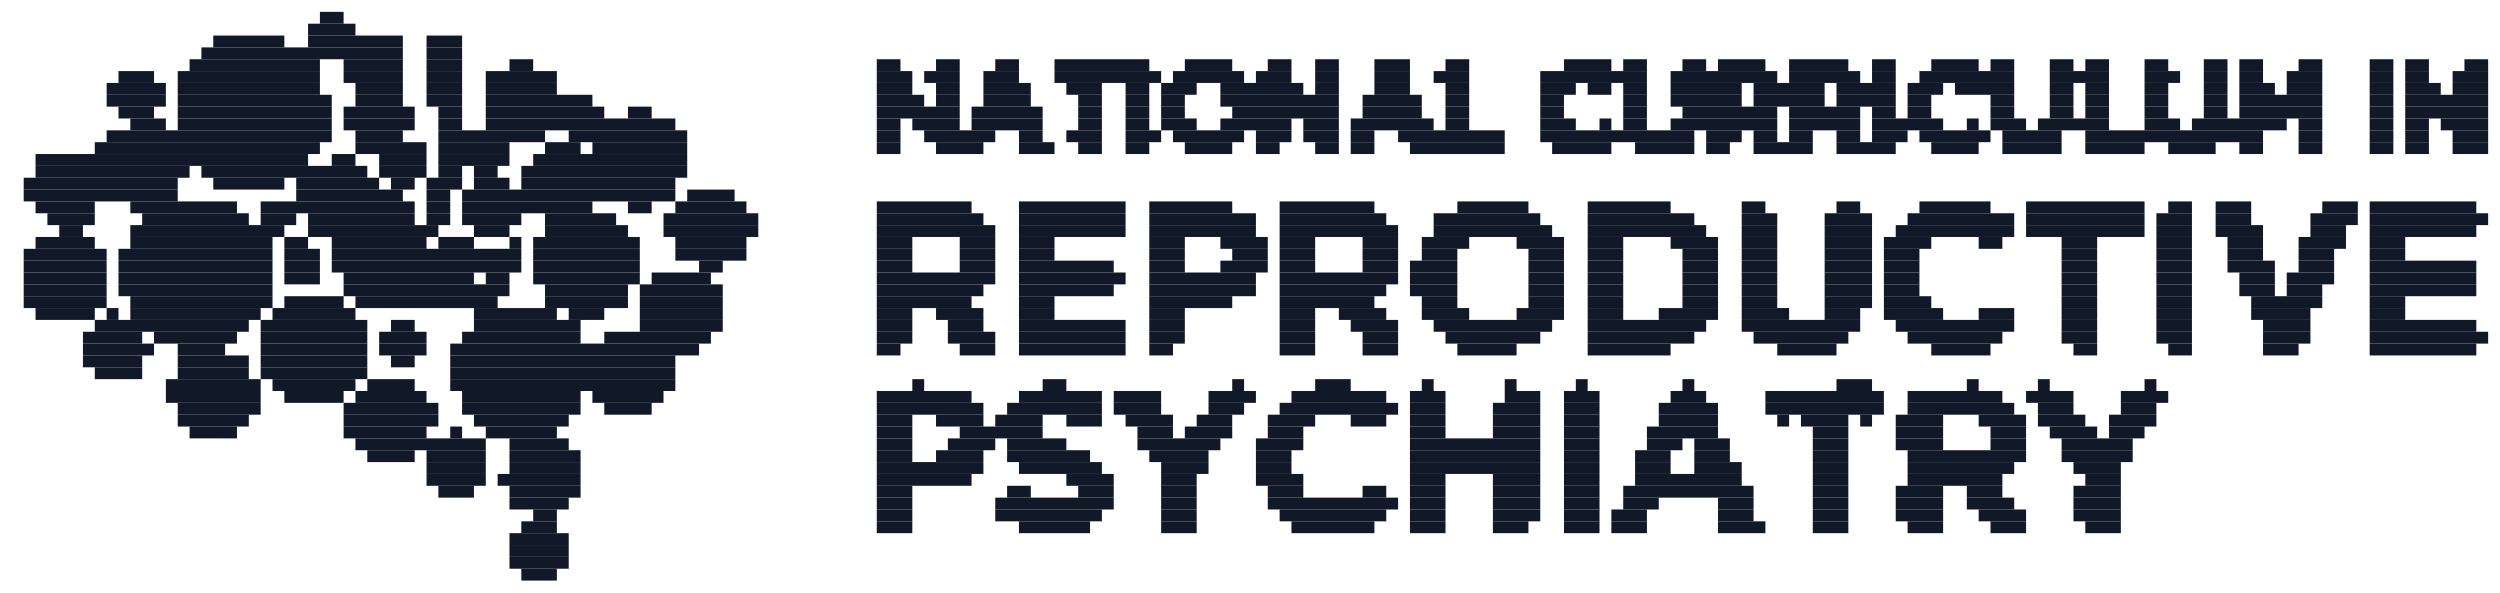
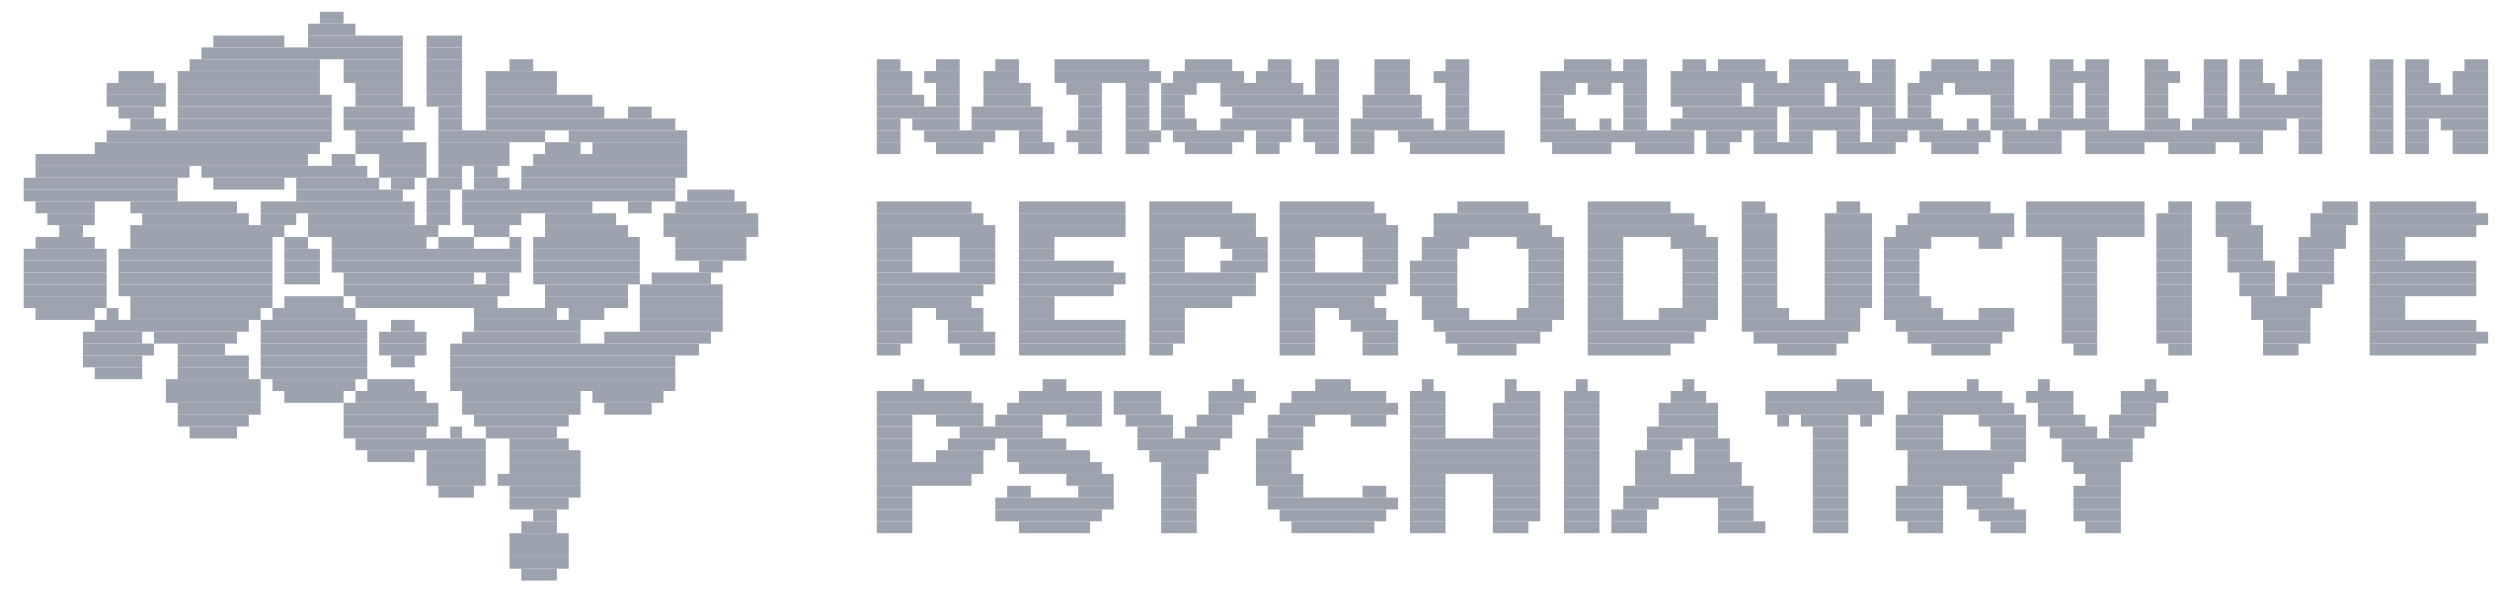
- <svg xmlns="http://www.w3.org/2000/svg" viewBox="0 0 211 50" fill="#111827">
+ <svg xmlns="http://www.w3.org/2000/svg" viewBox="0 0 211 50" fill="#9CA3AF">
  <rect x="27" y="1" width="2" height="1" />
  <rect x="26" y="2" width="4" height="1" />
  <rect x="18" y="3" width="6" height="1" />
  <rect x="26" y="3" width="8" height="1" />
  <rect x="36" y="3" width="3" height="1" />
  <rect x="17" y="4" width="17" height="1" />
  <rect x="36" y="4" width="3" height="1" />
  <rect x="16" y="5" width="11" height="1" />
  <rect x="29" y="5" width="5" height="1" />
  <rect x="36" y="5" width="3" height="1" />
  <rect x="43" y="5" width="2" height="1" />
  <rect x="74" y="5" width="2" height="1" />
  <rect x="79" y="5" width="2" height="1" />
  <rect x="84" y="5" width="2" height="1" />
  <rect x="89" y="5" width="8" height="1" />
  <rect x="100" y="5" width="4" height="1" />
  <rect x="107" y="5" width="2" height="1" />
  <rect x="111" y="5" width="2" height="1" />
  <rect x="116" y="5" width="3" height="1" />
  <rect x="122" y="5" width="2" height="1" />
  <rect x="132" y="5" width="4" height="1" />
  <rect x="137" y="5" width="2" height="1" />
  <rect x="142" y="5" width="2" height="1" />
  <rect x="145" y="5" width="4" height="1" />
  <rect x="151" y="5" width="5" height="1" />
  <rect x="158" y="5" width="2" height="1" />
  <rect x="163" y="5" width="4" height="1" />
  <rect x="168" y="5" width="2" height="1" />
  <rect x="173" y="5" width="2" height="1" />
  <rect x="176" y="5" width="2" height="1" />
  <rect x="181" y="5" width="2" height="1" />
  <rect x="186" y="5" width="2" height="1" />
  <rect x="189" y="5" width="2" height="1" />
  <rect x="194" y="5" width="2" height="1" />
  <rect x="200" y="5" width="2" height="1" />
  <rect x="203" y="5" width="2" height="1" />
  <rect x="208" y="5" width="2" height="1" />
  <rect x="10" y="6" width="3" height="1" />
  <rect x="15" y="6" width="12" height="1" />
  <rect x="29" y="6" width="5" height="1" />
  <rect x="36" y="6" width="3" height="1" />
  <rect x="41" y="6" width="6" height="1" />
  <rect x="74" y="6" width="3" height="1" />
  <rect x="78" y="6" width="3" height="1" />
  <rect x="83" y="6" width="3" height="1" />
  <rect x="89" y="6" width="9" height="1" />
  <rect x="99" y="6" width="6" height="1" />
  <rect x="106" y="6" width="3" height="1" />
  <rect x="111" y="6" width="2" height="1" />
  <rect x="116" y="6" width="3" height="1" />
  <rect x="121" y="6" width="3" height="1" />
  <rect x="130" y="6" width="9" height="1" />
  <rect x="141" y="6" width="9" height="1" />
  <rect x="151" y="6" width="6" height="1" />
  <rect x="158" y="6" width="2" height="1" />
  <rect x="162" y="6" width="8" height="1" />
  <rect x="173" y="6" width="5" height="1" />
  <rect x="181" y="6" width="3" height="1" />
  <rect x="186" y="6" width="2" height="1" />
  <rect x="189" y="6" width="2" height="1" />
  <rect x="193" y="6" width="3" height="1" />
  <rect x="200" y="6" width="2" height="1" />
  <rect x="203" y="6" width="2" height="1" />
  <rect x="207" y="6" width="3" height="1" />
  <rect x="9" y="7" width="5" height="1" />
  <rect x="15" y="7" width="12" height="1" />
  <rect x="30" y="7" width="4" height="1" />
  <rect x="36" y="7" width="3" height="1" />
  <rect x="41" y="7" width="6" height="1" />
  <rect x="74" y="7" width="3" height="1" />
  <rect x="79" y="7" width="2" height="1" />
  <rect x="83" y="7" width="4" height="1" />
  <rect x="90" y="7" width="3" height="1" />
  <rect x="95" y="7" width="2" height="1" />
  <rect x="98" y="7" width="3" height="1" />
  <rect x="103" y="7" width="7" height="1" />
  <rect x="111" y="7" width="2" height="1" />
  <rect x="116" y="7" width="3" height="1" />
  <rect x="122" y="7" width="2" height="1" />
  <rect x="130" y="7" width="3" height="1" />
  <rect x="134" y="7" width="2" height="1" />
  <rect x="137" y="7" width="2" height="1" />
  <rect x="141" y="7" width="6" height="1" />
  <rect x="148" y="7" width="6" height="1" />
  <rect x="155" y="7" width="5" height="1" />
  <rect x="161" y="7" width="3" height="1" />
  <rect x="165" y="7" width="5" height="1" />
  <rect x="173" y="7" width="2" height="1" />
  <rect x="176" y="7" width="2" height="1" />
  <rect x="181" y="7" width="2" height="1" />
  <rect x="186" y="7" width="2" height="1" />
  <rect x="189" y="7" width="3" height="1" />
  <rect x="193" y="7" width="3" height="1" />
  <rect x="200" y="7" width="2" height="1" />
  <rect x="203" y="7" width="3" height="1" />
  <rect x="207" y="7" width="3" height="1" />
  <rect x="9" y="8" width="5" height="1" />
  <rect x="15" y="8" width="13" height="1" />
  <rect x="30" y="8" width="4" height="1" />
  <rect x="36" y="8" width="3" height="1" />
  <rect x="41" y="8" width="9" height="1" />
  <rect x="74" y="8" width="4" height="1" />
  <rect x="79" y="8" width="2" height="1" />
  <rect x="83" y="8" width="4" height="1" />
  <rect x="91" y="8" width="2" height="1" />
  <rect x="95" y="8" width="2" height="1" />
  <rect x="98" y="8" width="2" height="1" />
  <rect x="103" y="8" width="10" height="1" />
  <rect x="115" y="8" width="5" height="1" />
  <rect x="122" y="8" width="2" height="1" />
  <rect x="130" y="8" width="2" height="1" />
  <rect x="137" y="8" width="2" height="1" />
  <rect x="141" y="8" width="6" height="1" />
  <rect x="148" y="8" width="6" height="1" />
  <rect x="155" y="8" width="5" height="1" />
  <rect x="161" y="8" width="2" height="1" />
  <rect x="168" y="8" width="2" height="1" />
  <rect x="173" y="8" width="2" height="1" />
  <rect x="176" y="8" width="2" height="1" />
  <rect x="181" y="8" width="2" height="1" />
  <rect x="186" y="8" width="2" height="1" />
  <rect x="189" y="8" width="7" height="1" />
  <rect x="200" y="8" width="2" height="1" />
  <rect x="203" y="8" width="7" height="1" />
  <rect x="10" y="9" width="3" height="1" />
  <rect x="15" y="9" width="13" height="1" />
  <rect x="29" y="9" width="6" height="1" />
  <rect x="37" y="9" width="2" height="1" />
  <rect x="41" y="9" width="10" height="1" />
  <rect x="53" y="9" width="2" height="1" />
  <rect x="74" y="9" width="7" height="1" />
  <rect x="82" y="9" width="6" height="1" />
  <rect x="91" y="9" width="2" height="1" />
  <rect x="95" y="9" width="2" height="1" />
  <rect x="98" y="9" width="2" height="1" />
  <rect x="104" y="9" width="9" height="1" />
  <rect x="115" y="9" width="5" height="1" />
  <rect x="122" y="9" width="2" height="1" />
  <rect x="130" y="9" width="2" height="1" />
  <rect x="137" y="9" width="2" height="1" />
  <rect x="142" y="9" width="8" height="1" />
  <rect x="151" y="9" width="6" height="1" />
  <rect x="158" y="9" width="2" height="1" />
  <rect x="161" y="9" width="2" height="1" />
  <rect x="168" y="9" width="2" height="1" />
  <rect x="173" y="9" width="2" height="1" />
  <rect x="176" y="9" width="2" height="1" />
  <rect x="181" y="9" width="2" height="1" />
  <rect x="186" y="9" width="2" height="1" />
  <rect x="189" y="9" width="7" height="1" />
  <rect x="200" y="9" width="2" height="1" />
  <rect x="203" y="9" width="7" height="1" />
  <rect x="11" y="10" width="3" height="1" />
  <rect x="15" y="10" width="13" height="1" />
  <rect x="29" y="10" width="6" height="1" />
  <rect x="37" y="10" width="2" height="1" />
  <rect x="41" y="10" width="16" height="1" />
  <rect x="74" y="10" width="2" height="1" />
  <rect x="77" y="10" width="4" height="1" />
  <rect x="82" y="10" width="6" height="1" />
  <rect x="91" y="10" width="2" height="1" />
  <rect x="95" y="10" width="2" height="1" />
  <rect x="98" y="10" width="3" height="1" />
  <rect x="103" y="10" width="6" height="1" />
  <rect x="110" y="10" width="3" height="1" />
  <rect x="114" y="10" width="7" height="1" />
  <rect x="122" y="10" width="2" height="1" />
  <rect x="130" y="10" width="3" height="1" />
  <rect x="135" y="10" width="1" height="1" />
  <rect x="137" y="10" width="2" height="1" />
  <rect x="141" y="10" width="9" height="1" />
  <rect x="151" y="10" width="6" height="1" />
  <rect x="158" y="10" width="6" height="1" />
  <rect x="166" y="10" width="1" height="1" />
  <rect x="168" y="10" width="3" height="1" />
  <rect x="172" y="10" width="6" height="1" />
  <rect x="181" y="10" width="3" height="1" />
  <rect x="185" y="10" width="8" height="1" />
  <rect x="194" y="10" width="2" height="1" />
  <rect x="200" y="10" width="2" height="1" />
  <rect x="203" y="10" width="2" height="1" />
  <rect x="206" y="10" width="4" height="1" />
  <rect x="9" y="11" width="19" height="1" />
  <rect x="30" y="11" width="4" height="1" />
  <rect x="37" y="11" width="9" height="1" />
  <rect x="48" y="11" width="10" height="1" />
  <rect x="74" y="11" width="2" height="1" />
  <rect x="78" y="11" width="6" height="1" />
  <rect x="86" y="11" width="2" height="1" />
  <rect x="90" y="11" width="3" height="1" />
  <rect x="95" y="11" width="3" height="1" />
  <rect x="99" y="11" width="6" height="1" />
  <rect x="106" y="11" width="3" height="1" />
  <rect x="110" y="11" width="3" height="1" />
  <rect x="114" y="11" width="2" height="1" />
  <rect x="118" y="11" width="9" height="1" />
  <rect x="130" y="11" width="13" height="1" />
  <rect x="144" y="11" width="3" height="1" />
  <rect x="148" y="11" width="2" height="1" />
  <rect x="151" y="11" width="2" height="1" />
  <rect x="155" y="11" width="2" height="1" />
  <rect x="158" y="11" width="3" height="1" />
  <rect x="162" y="11" width="6" height="1" />
  <rect x="169" y="11" width="5" height="1" />
  <rect x="176" y="11" width="15" height="1" />
  <rect x="194" y="11" width="2" height="1" />
  <rect x="200" y="11" width="2" height="1" />
  <rect x="203" y="11" width="2" height="1" />
  <rect x="207" y="11" width="3" height="1" />
  <rect x="8" y="12" width="19" height="1" />
  <rect x="30" y="12" width="6" height="1" />
  <rect x="37" y="12" width="6" height="1" />
  <rect x="46" y="12" width="3" height="1" />
  <rect x="50" y="12" width="8" height="1" />
  <rect x="74" y="12" width="2" height="1" />
  <rect x="79" y="12" width="4" height="1" />
  <rect x="86" y="12" width="3" height="1" />
  <rect x="91" y="12" width="2" height="1" />
  <rect x="95" y="12" width="2" height="1" />
  <rect x="100" y="12" width="4" height="1" />
  <rect x="106" y="12" width="2" height="1" />
  <rect x="111" y="12" width="2" height="1" />
  <rect x="114" y="12" width="2" height="1" />
  <rect x="119" y="12" width="8" height="1" />
  <rect x="131" y="12" width="5" height="1" />
  <rect x="138" y="12" width="5" height="1" />
  <rect x="144" y="12" width="2" height="1" />
  <rect x="148" y="12" width="5" height="1" />
  <rect x="155" y="12" width="5" height="1" />
  <rect x="163" y="12" width="4" height="1" />
  <rect x="169" y="12" width="5" height="1" />
  <rect x="176" y="12" width="5" height="1" />
  <rect x="183" y="12" width="4" height="1" />
  <rect x="189" y="12" width="2" height="1" />
  <rect x="194" y="12" width="2" height="1" />
  <rect x="200" y="12" width="2" height="1" />
  <rect x="203" y="12" width="2" height="1" />
  <rect x="207" y="12" width="3" height="1" />
  <rect x="3" y="13" width="23" height="1" />
  <rect x="28" y="13" width="2" height="1" />
  <rect x="32" y="13" width="4" height="1" />
  <rect x="37" y="13" width="6" height="1" />
  <rect x="45" y="13" width="13" height="1" />
  <rect x="3" y="14" width="13" height="1" />
  <rect x="17" y="14" width="14" height="1" />
  <rect x="32" y="14" width="4" height="1" />
  <rect x="37" y="14" width="2" height="1" />
  <rect x="40" y="14" width="2" height="1" />
  <rect x="44" y="14" width="14" height="1" />
  <rect x="2" y="15" width="13" height="1" />
  <rect x="18" y="15" width="6" height="1" />
  <rect x="25" y="15" width="7" height="1" />
  <rect x="33" y="15" width="2" height="1" />
  <rect x="36" y="15" width="3" height="1" />
  <rect x="40" y="15" width="3" height="1" />
  <rect x="44" y="15" width="13" height="1" />
  <rect x="2" y="16" width="13" height="1" />
  <rect x="25" y="16" width="9" height="1" />
  <rect x="36" y="16" width="2" height="1" />
  <rect x="39" y="16" width="18" height="1" />
  <rect x="58" y="16" width="4" height="1" />
  <rect x="3" y="17" width="5" height="1" />
  <rect x="11" y="17" width="9" height="1" />
  <rect x="22" y="17" width="13" height="1" />
  <rect x="36" y="17" width="2" height="1" />
  <rect x="39" y="17" width="11" height="1" />
  <rect x="53" y="17" width="2" height="1" />
  <rect x="57" y="17" width="6" height="1" />
  <rect x="74" y="17" width="8" height="1" />
  <rect x="86" y="17" width="9" height="1" />
  <rect x="97" y="17" width="7" height="1" />
  <rect x="108" y="17" width="8" height="1" />
  <rect x="123" y="17" width="6" height="1" />
  <rect x="134" y="17" width="7" height="1" />
  <rect x="147" y="17" width="2" height="1" />
  <rect x="155" y="17" width="2" height="1" />
  <rect x="162" y="17" width="6" height="1" />
  <rect x="171" y="17" width="10" height="1" />
  <rect x="183" y="17" width="2" height="1" />
  <rect x="187" y="17" width="3" height="1" />
  <rect x="196" y="17" width="3" height="1" />
  <rect x="200" y="17" width="9" height="1" />
  <rect x="4" y="18" width="4" height="1" />
  <rect x="12" y="18" width="9" height="1" />
  <rect x="22" y="18" width="3" height="1" />
  <rect x="26" y="18" width="9" height="1" />
  <rect x="36" y="18" width="2" height="1" />
  <rect x="39" y="18" width="5" height="1" />
  <rect x="46" y="18" width="6" height="1" />
  <rect x="56" y="18" width="8" height="1" />
  <rect x="74" y="18" width="9" height="1" />
  <rect x="86" y="18" width="9" height="1" />
  <rect x="97" y="18" width="9" height="1" />
  <rect x="108" y="18" width="9" height="1" />
  <rect x="121" y="18" width="9" height="1" />
  <rect x="134" y="18" width="9" height="1" />
  <rect x="147" y="18" width="3" height="1" />
  <rect x="154" y="18" width="4" height="1" />
  <rect x="161" y="18" width="9" height="1" />
  <rect x="171" y="18" width="10" height="1" />
  <rect x="182" y="18" width="3" height="1" />
  <rect x="187" y="18" width="3" height="1" />
  <rect x="195" y="18" width="4" height="1" />
  <rect x="200" y="18" width="10" height="1" />
  <rect x="5" y="19" width="2" height="1" />
  <rect x="11" y="19" width="13" height="1" />
  <rect x="26" y="19" width="11" height="1" />
  <rect x="40" y="19" width="3" height="1" />
  <rect x="46" y="19" width="7" height="1" />
  <rect x="56" y="19" width="8" height="1" />
  <rect x="74" y="19" width="10" height="1" />
  <rect x="86" y="19" width="9" height="1" />
  <rect x="97" y="19" width="9" height="1" />
  <rect x="108" y="19" width="10" height="1" />
  <rect x="121" y="19" width="10" height="1" />
  <rect x="134" y="19" width="10" height="1" />
  <rect x="147" y="19" width="3" height="1" />
  <rect x="154" y="19" width="4" height="1" />
  <rect x="160" y="19" width="10" height="1" />
  <rect x="171" y="19" width="10" height="1" />
  <rect x="182" y="19" width="3" height="1" />
  <rect x="187" y="19" width="4" height="1" />
  <rect x="195" y="19" width="3" height="1" />
  <rect x="200" y="19" width="9" height="1" />
  <rect x="3" y="20" width="5" height="1" />
  <rect x="11" y="20" width="12" height="1" />
  <rect x="24" y="20" width="2" height="1" />
  <rect x="28" y="20" width="8" height="1" />
  <rect x="37" y="20" width="3" height="1" />
  <rect x="43" y="20" width="1" height="1" />
  <rect x="45" y="20" width="9" height="1" />
  <rect x="57" y="20" width="6" height="1" />
  <rect x="74" y="20" width="3" height="1" />
  <rect x="81" y="20" width="3" height="1" />
  <rect x="86" y="20" width="3" height="1" />
  <rect x="97" y="20" width="3" height="1" />
  <rect x="103" y="20" width="4" height="1" />
  <rect x="108" y="20" width="3" height="1" />
  <rect x="115" y="20" width="3" height="1" />
  <rect x="120" y="20" width="4" height="1" />
  <rect x="128" y="20" width="4" height="1" />
  <rect x="134" y="20" width="3" height="1" />
  <rect x="141" y="20" width="4" height="1" />
  <rect x="147" y="20" width="3" height="1" />
  <rect x="154" y="20" width="4" height="1" />
  <rect x="159" y="20" width="4" height="1" />
  <rect x="167" y="20" width="2" height="1" />
  <rect x="174" y="20" width="3" height="1" />
  <rect x="182" y="20" width="3" height="1" />
  <rect x="188" y="20" width="3" height="1" />
  <rect x="194" y="20" width="4" height="1" />
  <rect x="200" y="20" width="3" height="1" />
  <rect x="2" y="21" width="7" height="1" />
  <rect x="10" y="21" width="13" height="1" />
  <rect x="24" y="21" width="3" height="1" />
  <rect x="28" y="21" width="16" height="1" />
  <rect x="45" y="21" width="9" height="1" />
  <rect x="57" y="21" width="6" height="1" />
  <rect x="74" y="21" width="3" height="1" />
  <rect x="81" y="21" width="3" height="1" />
  <rect x="86" y="21" width="3" height="1" />
  <rect x="97" y="21" width="3" height="1" />
  <rect x="104" y="21" width="3" height="1" />
  <rect x="108" y="21" width="3" height="1" />
  <rect x="115" y="21" width="3" height="1" />
  <rect x="120" y="21" width="3" height="1" />
  <rect x="129" y="21" width="3" height="1" />
  <rect x="134" y="21" width="3" height="1" />
  <rect x="142" y="21" width="3" height="1" />
  <rect x="147" y="21" width="3" height="1" />
  <rect x="154" y="21" width="4" height="1" />
  <rect x="159" y="21" width="3" height="1" />
  <rect x="174" y="21" width="3" height="1" />
  <rect x="182" y="21" width="3" height="1" />
  <rect x="188" y="21" width="3" height="1" />
  <rect x="194" y="21" width="3" height="1" />
  <rect x="200" y="21" width="3" height="1" />
  <rect x="2" y="22" width="7" height="1" />
  <rect x="10" y="22" width="13" height="1" />
  <rect x="24" y="22" width="3" height="1" />
  <rect x="28" y="22" width="16" height="1" />
  <rect x="45" y="22" width="9" height="1" />
  <rect x="59" y="22" width="2" height="1" />
  <rect x="74" y="22" width="3" height="1" />
  <rect x="81" y="22" width="3" height="1" />
  <rect x="86" y="22" width="8" height="1" />
  <rect x="97" y="22" width="3" height="1" />
  <rect x="103" y="22" width="4" height="1" />
  <rect x="108" y="22" width="3" height="1" />
  <rect x="115" y="22" width="3" height="1" />
  <rect x="119" y="22" width="4" height="1" />
  <rect x="129" y="22" width="3" height="1" />
  <rect x="134" y="22" width="3" height="1" />
  <rect x="142" y="22" width="3" height="1" />
  <rect x="147" y="22" width="3" height="1" />
  <rect x="154" y="22" width="4" height="1" />
  <rect x="159" y="22" width="3" height="1" />
  <rect x="174" y="22" width="3" height="1" />
  <rect x="182" y="22" width="3" height="1" />
  <rect x="188" y="22" width="4" height="1" />
  <rect x="194" y="22" width="3" height="1" />
  <rect x="200" y="22" width="9" height="1" />
  <rect x="2" y="23" width="7" height="1" />
  <rect x="10" y="23" width="13" height="1" />
  <rect x="24" y="23" width="3" height="1" />
  <rect x="29" y="23" width="11" height="1" />
  <rect x="41" y="23" width="2" height="1" />
  <rect x="45" y="23" width="9" height="1" />
  <rect x="55" y="23" width="5" height="1" />
  <rect x="74" y="23" width="10" height="1" />
  <rect x="86" y="23" width="9" height="1" />
  <rect x="97" y="23" width="9" height="1" />
  <rect x="108" y="23" width="10" height="1" />
  <rect x="119" y="23" width="4" height="1" />
  <rect x="129" y="23" width="3" height="1" />
  <rect x="134" y="23" width="3" height="1" />
  <rect x="142" y="23" width="3" height="1" />
  <rect x="147" y="23" width="3" height="1" />
  <rect x="154" y="23" width="4" height="1" />
  <rect x="159" y="23" width="3" height="1" />
  <rect x="174" y="23" width="3" height="1" />
  <rect x="182" y="23" width="3" height="1" />
  <rect x="189" y="23" width="3" height="1" />
  <rect x="193" y="23" width="4" height="1" />
  <rect x="200" y="23" width="9" height="1" />
  <rect x="2" y="24" width="7" height="1" />
  <rect x="10" y="24" width="13" height="1" />
  <rect x="29" y="24" width="14" height="1" />
  <rect x="46" y="24" width="7" height="1" />
  <rect x="54" y="24" width="7" height="1" />
  <rect x="74" y="24" width="9" height="1" />
  <rect x="86" y="24" width="8" height="1" />
  <rect x="97" y="24" width="9" height="1" />
  <rect x="108" y="24" width="9" height="1" />
  <rect x="119" y="24" width="4" height="1" />
  <rect x="129" y="24" width="3" height="1" />
  <rect x="134" y="24" width="3" height="1" />
  <rect x="142" y="24" width="3" height="1" />
  <rect x="147" y="24" width="3" height="1" />
  <rect x="154" y="24" width="4" height="1" />
  <rect x="159" y="24" width="3" height="1" />
  <rect x="174" y="24" width="3" height="1" />
  <rect x="182" y="24" width="3" height="1" />
  <rect x="189" y="24" width="3" height="1" />
  <rect x="193" y="24" width="3" height="1" />
  <rect x="200" y="24" width="9" height="1" />
  <rect x="2" y="25" width="7" height="1" />
  <rect x="11" y="25" width="12" height="1" />
  <rect x="24" y="25" width="5" height="1" />
  <rect x="30" y="25" width="12" height="1" />
  <rect x="46" y="25" width="7" height="1" />
  <rect x="54" y="25" width="7" height="1" />
  <rect x="74" y="25" width="8" height="1" />
  <rect x="86" y="25" width="3" height="1" />
  <rect x="97" y="25" width="7" height="1" />
  <rect x="108" y="25" width="8" height="1" />
  <rect x="120" y="25" width="3" height="1" />
  <rect x="129" y="25" width="3" height="1" />
  <rect x="134" y="25" width="3" height="1" />
  <rect x="142" y="25" width="3" height="1" />
  <rect x="147" y="25" width="3" height="1" />
  <rect x="154" y="25" width="4" height="1" />
  <rect x="159" y="25" width="4" height="1" />
  <rect x="174" y="25" width="3" height="1" />
  <rect x="182" y="25" width="3" height="1" />
  <rect x="190" y="25" width="6" height="1" />
  <rect x="200" y="25" width="3" height="1" />
  <rect x="3" y="26" width="5" height="1" />
  <rect x="9" y="26" width="1" height="1" />
  <rect x="11" y="26" width="11" height="1" />
  <rect x="23" y="26" width="7" height="1" />
  <rect x="40" y="26" width="7" height="1" />
  <rect x="48" y="26" width="3" height="1" />
  <rect x="54" y="26" width="7" height="1" />
  <rect x="74" y="26" width="3" height="1" />
  <rect x="79" y="26" width="4" height="1" />
  <rect x="86" y="26" width="3" height="1" />
  <rect x="97" y="26" width="3" height="1" />
  <rect x="108" y="26" width="3" height="1" />
  <rect x="113" y="26" width="4" height="1" />
  <rect x="120" y="26" width="4" height="1" />
  <rect x="128" y="26" width="4" height="1" />
  <rect x="134" y="26" width="3" height="1" />
  <rect x="140" y="26" width="5" height="1" />
  <rect x="147" y="26" width="4" height="1" />
  <rect x="154" y="26" width="3" height="1" />
  <rect x="159" y="26" width="5" height="1" />
  <rect x="167" y="26" width="3" height="1" />
  <rect x="174" y="26" width="3" height="1" />
  <rect x="182" y="26" width="3" height="1" />
  <rect x="190" y="26" width="5" height="1" />
  <rect x="200" y="26" width="3" height="1" />
  <rect x="8" y="27" width="13" height="1" />
  <rect x="22" y="27" width="9" height="1" />
  <rect x="33" y="27" width="2" height="1" />
  <rect x="40" y="27" width="9" height="1" />
  <rect x="54" y="27" width="7" height="1" />
  <rect x="74" y="27" width="3" height="1" />
  <rect x="80" y="27" width="3" height="1" />
  <rect x="86" y="27" width="9" height="1" />
  <rect x="97" y="27" width="3" height="1" />
  <rect x="108" y="27" width="3" height="1" />
  <rect x="114" y="27" width="4" height="1" />
  <rect x="121" y="27" width="10" height="1" />
  <rect x="134" y="27" width="10" height="1" />
  <rect x="147" y="27" width="10" height="1" />
  <rect x="160" y="27" width="10" height="1" />
  <rect x="174" y="27" width="3" height="1" />
  <rect x="182" y="27" width="3" height="1" />
  <rect x="191" y="27" width="4" height="1" />
  <rect x="200" y="27" width="9" height="1" />
  <rect x="7" y="28" width="5" height="1" />
  <rect x="13" y="28" width="7" height="1" />
  <rect x="22" y="28" width="9" height="1" />
  <rect x="32" y="28" width="4" height="1" />
  <rect x="39" y="28" width="10" height="1" />
  <rect x="51" y="28" width="9" height="1" />
  <rect x="74" y="28" width="3" height="1" />
  <rect x="80" y="28" width="4" height="1" />
  <rect x="86" y="28" width="9" height="1" />
  <rect x="97" y="28" width="3" height="1" />
  <rect x="108" y="28" width="3" height="1" />
  <rect x="115" y="28" width="3" height="1" />
  <rect x="122" y="28" width="8" height="1" />
  <rect x="134" y="28" width="9" height="1" />
  <rect x="148" y="28" width="8" height="1" />
  <rect x="161" y="28" width="8" height="1" />
  <rect x="174" y="28" width="3" height="1" />
  <rect x="182" y="28" width="3" height="1" />
  <rect x="191" y="28" width="4" height="1" />
  <rect x="200" y="28" width="10" height="1" />
  <rect x="7" y="29" width="6" height="1" />
  <rect x="15" y="29" width="4" height="1" />
  <rect x="22" y="29" width="9" height="1" />
  <rect x="32" y="29" width="4" height="1" />
  <rect x="38" y="29" width="21" height="1" />
  <rect x="74" y="29" width="2" height="1" />
  <rect x="81" y="29" width="3" height="1" />
  <rect x="86" y="29" width="9" height="1" />
  <rect x="97" y="29" width="2" height="1" />
  <rect x="108" y="29" width="3" height="1" />
  <rect x="115" y="29" width="3" height="1" />
  <rect x="123" y="29" width="5" height="1" />
  <rect x="134" y="29" width="7" height="1" />
  <rect x="150" y="29" width="5" height="1" />
  <rect x="163" y="29" width="5" height="1" />
  <rect x="175" y="29" width="2" height="1" />
  <rect x="183" y="29" width="2" height="1" />
  <rect x="191" y="29" width="3" height="1" />
  <rect x="200" y="29" width="9" height="1" />
  <rect x="7" y="30" width="5" height="1" />
  <rect x="15" y="30" width="6" height="1" />
  <rect x="22" y="30" width="9" height="1" />
  <rect x="33" y="30" width="2" height="1" />
  <rect x="38" y="30" width="19" height="1" />
  <rect x="8" y="31" width="4" height="1" />
  <rect x="15" y="31" width="6" height="1" />
  <rect x="22" y="31" width="9" height="1" />
  <rect x="38" y="31" width="19" height="1" />
  <rect x="14" y="32" width="8" height="1" />
  <rect x="23" y="32" width="7" height="1" />
  <rect x="31" y="32" width="4" height="1" />
  <rect x="38" y="32" width="19" height="1" />
  <rect x="77" y="32" width="1" height="1" />
  <rect x="88" y="32" width="2" height="1" />
  <rect x="104" y="32" width="1" height="1" />
  <rect x="111" y="32" width="3" height="1" />
  <rect x="120" y="32" width="1" height="1" />
  <rect x="127" y="32" width="1" height="1" />
  <rect x="133" y="32" width="1" height="1" />
  <rect x="142" y="32" width="1" height="1" />
  <rect x="155" y="32" width="3" height="1" />
  <rect x="166" y="32" width="1" height="1" />
  <rect x="172" y="32" width="1" height="1" />
  <rect x="181" y="32" width="1" height="1" />
  <rect x="14" y="33" width="8" height="1" />
  <rect x="24" y="33" width="5" height="1" />
  <rect x="30" y="33" width="6" height="1" />
  <rect x="39" y="33" width="10" height="1" />
  <rect x="50" y="33" width="6" height="1" />
  <rect x="74" y="33" width="8" height="1" />
  <rect x="86" y="33" width="7" height="1" />
  <rect x="94" y="33" width="4" height="1" />
  <rect x="102" y="33" width="4" height="1" />
  <rect x="109" y="33" width="8" height="1" />
  <rect x="119" y="33" width="3" height="1" />
  <rect x="127" y="33" width="3" height="1" />
  <rect x="132" y="33" width="3" height="1" />
  <rect x="141" y="33" width="3" height="1" />
  <rect x="149" y="33" width="10" height="1" />
  <rect x="161" y="33" width="8" height="1" />
  <rect x="171" y="33" width="4" height="1" />
  <rect x="179" y="33" width="4" height="1" />
  <rect x="15" y="34" width="7" height="1" />
  <rect x="29" y="34" width="8" height="1" />
  <rect x="39" y="34" width="10" height="1" />
  <rect x="51" y="34" width="4" height="1" />
  <rect x="74" y="34" width="9" height="1" />
  <rect x="85" y="34" width="8" height="1" />
  <rect x="94" y="34" width="4" height="1" />
  <rect x="102" y="34" width="3" height="1" />
  <rect x="108" y="34" width="10" height="1" />
  <rect x="119" y="34" width="3" height="1" />
  <rect x="126" y="34" width="4" height="1" />
  <rect x="132" y="34" width="3" height="1" />
  <rect x="140" y="34" width="5" height="1" />
  <rect x="149" y="34" width="10" height="1" />
  <rect x="161" y="34" width="9" height="1" />
  <rect x="172" y="34" width="3" height="1" />
  <rect x="179" y="34" width="3" height="1" />
  <rect x="15" y="35" width="6" height="1" />
  <rect x="29" y="35" width="8" height="1" />
  <rect x="40" y="35" width="8" height="1" />
  <rect x="74" y="35" width="3" height="1" />
  <rect x="79" y="35" width="4" height="1" />
  <rect x="84" y="35" width="4" height="1" />
  <rect x="90" y="35" width="3" height="1" />
  <rect x="95" y="35" width="4" height="1" />
  <rect x="101" y="35" width="3" height="1" />
  <rect x="107" y="35" width="4" height="1" />
  <rect x="114" y="35" width="3" height="1" />
  <rect x="119" y="35" width="3" height="1" />
  <rect x="126" y="35" width="4" height="1" />
  <rect x="132" y="35" width="3" height="1" />
  <rect x="140" y="35" width="5" height="1" />
  <rect x="150" y="35" width="1" height="1" />
  <rect x="152" y="35" width="4" height="1" />
  <rect x="157" y="35" width="1" height="1" />
  <rect x="160" y="35" width="4" height="1" />
  <rect x="167" y="35" width="4" height="1" />
  <rect x="172" y="35" width="4" height="1" />
  <rect x="178" y="35" width="4" height="1" />
  <rect x="16" y="36" width="4" height="1" />
  <rect x="29" y="36" width="7" height="1" />
  <rect x="38" y="36" width="1" height="1" />
  <rect x="41" y="36" width="6" height="1" />
  <rect x="74" y="36" width="3" height="1" />
  <rect x="81" y="36" width="7" height="1" />
  <rect x="96" y="36" width="3" height="1" />
  <rect x="100" y="36" width="4" height="1" />
  <rect x="107" y="36" width="3" height="1" />
  <rect x="119" y="36" width="3" height="1" />
  <rect x="126" y="36" width="4" height="1" />
  <rect x="132" y="36" width="3" height="1" />
  <rect x="139" y="36" width="6" height="1" />
  <rect x="153" y="36" width="3" height="1" />
  <rect x="160" y="36" width="4" height="1" />
  <rect x="168" y="36" width="3" height="1" />
  <rect x="173" y="36" width="4" height="1" />
  <rect x="178" y="36" width="3" height="1" />
  <rect x="30" y="37" width="11" height="1" />
  <rect x="43" y="37" width="5" height="1" />
  <rect x="74" y="37" width="3" height="1" />
  <rect x="80" y="37" width="4" height="1" />
  <rect x="85" y="37" width="5" height="1" />
  <rect x="96" y="37" width="7" height="1" />
  <rect x="106" y="37" width="4" height="1" />
  <rect x="119" y="37" width="11" height="1" />
  <rect x="132" y="37" width="3" height="1" />
  <rect x="139" y="37" width="3" height="1" />
  <rect x="143" y="37" width="3" height="1" />
  <rect x="153" y="37" width="3" height="1" />
  <rect x="160" y="37" width="4" height="1" />
  <rect x="168" y="37" width="3" height="1" />
  <rect x="174" y="37" width="6" height="1" />
  <rect x="31" y="38" width="4" height="1" />
  <rect x="36" y="38" width="5" height="1" />
  <rect x="43" y="38" width="6" height="1" />
  <rect x="74" y="38" width="3" height="1" />
  <rect x="79" y="38" width="4" height="1" />
  <rect x="85" y="38" width="7" height="1" />
  <rect x="97" y="38" width="5" height="1" />
  <rect x="106" y="38" width="3" height="1" />
  <rect x="119" y="38" width="11" height="1" />
  <rect x="132" y="38" width="3" height="1" />
  <rect x="138" y="38" width="3" height="1" />
  <rect x="143" y="38" width="3" height="1" />
  <rect x="153" y="38" width="3" height="1" />
  <rect x="161" y="38" width="10" height="1" />
  <rect x="174" y="38" width="6" height="1" />
  <rect x="36" y="39" width="5" height="1" />
  <rect x="43" y="39" width="6" height="1" />
  <rect x="74" y="39" width="9" height="1" />
  <rect x="86" y="39" width="7" height="1" />
  <rect x="98" y="39" width="4" height="1" />
  <rect x="106" y="39" width="3" height="1" />
  <rect x="119" y="39" width="11" height="1" />
  <rect x="132" y="39" width="3" height="1" />
  <rect x="138" y="39" width="3" height="1" />
  <rect x="143" y="39" width="4" height="1" />
  <rect x="153" y="39" width="3" height="1" />
  <rect x="161" y="39" width="9" height="1" />
  <rect x="175" y="39" width="4" height="1" />
  <rect x="36" y="40" width="5" height="1" />
  <rect x="42" y="40" width="7" height="1" />
  <rect x="74" y="40" width="8" height="1" />
  <rect x="90" y="40" width="4" height="1" />
  <rect x="98" y="40" width="3" height="1" />
  <rect x="106" y="40" width="4" height="1" />
  <rect x="119" y="40" width="3" height="1" />
  <rect x="126" y="40" width="4" height="1" />
  <rect x="132" y="40" width="3" height="1" />
  <rect x="138" y="40" width="9" height="1" />
  <rect x="153" y="40" width="3" height="1" />
  <rect x="161" y="40" width="8" height="1" />
  <rect x="176" y="40" width="3" height="1" />
  <rect x="37" y="41" width="3" height="1" />
  <rect x="43" y="41" width="6" height="1" />
  <rect x="74" y="41" width="3" height="1" />
  <rect x="85" y="41" width="2" height="1" />
  <rect x="91" y="41" width="3" height="1" />
  <rect x="98" y="41" width="3" height="1" />
  <rect x="107" y="41" width="3" height="1" />
  <rect x="115" y="41" width="2" height="1" />
  <rect x="119" y="41" width="3" height="1" />
  <rect x="126" y="41" width="4" height="1" />
  <rect x="132" y="41" width="3" height="1" />
  <rect x="137" y="41" width="11" height="1" />
  <rect x="153" y="41" width="3" height="1" />
  <rect x="160" y="41" width="4" height="1" />
  <rect x="166" y="41" width="3" height="1" />
  <rect x="175" y="41" width="4" height="1" />
  <rect x="43" y="42" width="5" height="1" />
  <rect x="74" y="42" width="3" height="1" />
  <rect x="84" y="42" width="10" height="1" />
  <rect x="98" y="42" width="3" height="1" />
  <rect x="107" y="42" width="11" height="1" />
  <rect x="119" y="42" width="3" height="1" />
  <rect x="126" y="42" width="4" height="1" />
  <rect x="132" y="42" width="3" height="1" />
  <rect x="137" y="42" width="3" height="1" />
  <rect x="145" y="42" width="3" height="1" />
  <rect x="153" y="42" width="3" height="1" />
  <rect x="160" y="42" width="4" height="1" />
  <rect x="166" y="42" width="4" height="1" />
  <rect x="175" y="42" width="4" height="1" />
  <rect x="45" y="43" width="2" height="1" />
  <rect x="74" y="43" width="3" height="1" />
  <rect x="84" y="43" width="9" height="1" />
  <rect x="98" y="43" width="3" height="1" />
  <rect x="108" y="43" width="9" height="1" />
  <rect x="119" y="43" width="3" height="1" />
  <rect x="126" y="43" width="4" height="1" />
  <rect x="132" y="43" width="3" height="1" />
  <rect x="136" y="43" width="3" height="1" />
  <rect x="145" y="43" width="3" height="1" />
  <rect x="153" y="43" width="3" height="1" />
  <rect x="160" y="43" width="4" height="1" />
  <rect x="167" y="43" width="4" height="1" />
  <rect x="175" y="43" width="4" height="1" />
  <rect x="44" y="44" width="3" height="1" />
  <rect x="74" y="44" width="3" height="1" />
  <rect x="86" y="44" width="6" height="1" />
  <rect x="98" y="44" width="3" height="1" />
  <rect x="109" y="44" width="7" height="1" />
  <rect x="119" y="44" width="3" height="1" />
  <rect x="126" y="44" width="3" height="1" />
  <rect x="132" y="44" width="3" height="1" />
  <rect x="136" y="44" width="3" height="1" />
  <rect x="145" y="44" width="4" height="1" />
  <rect x="153" y="44" width="3" height="1" />
  <rect x="161" y="44" width="3" height="1" />
  <rect x="168" y="44" width="3" height="1" />
  <rect x="176" y="44" width="3" height="1" />
  <rect x="43" y="45" width="5" height="1" />
  <rect x="43" y="46" width="5" height="1" />
  <rect x="43" y="47" width="5" height="1" />
  <rect x="44" y="48" width="3" height="1" />
</svg>
